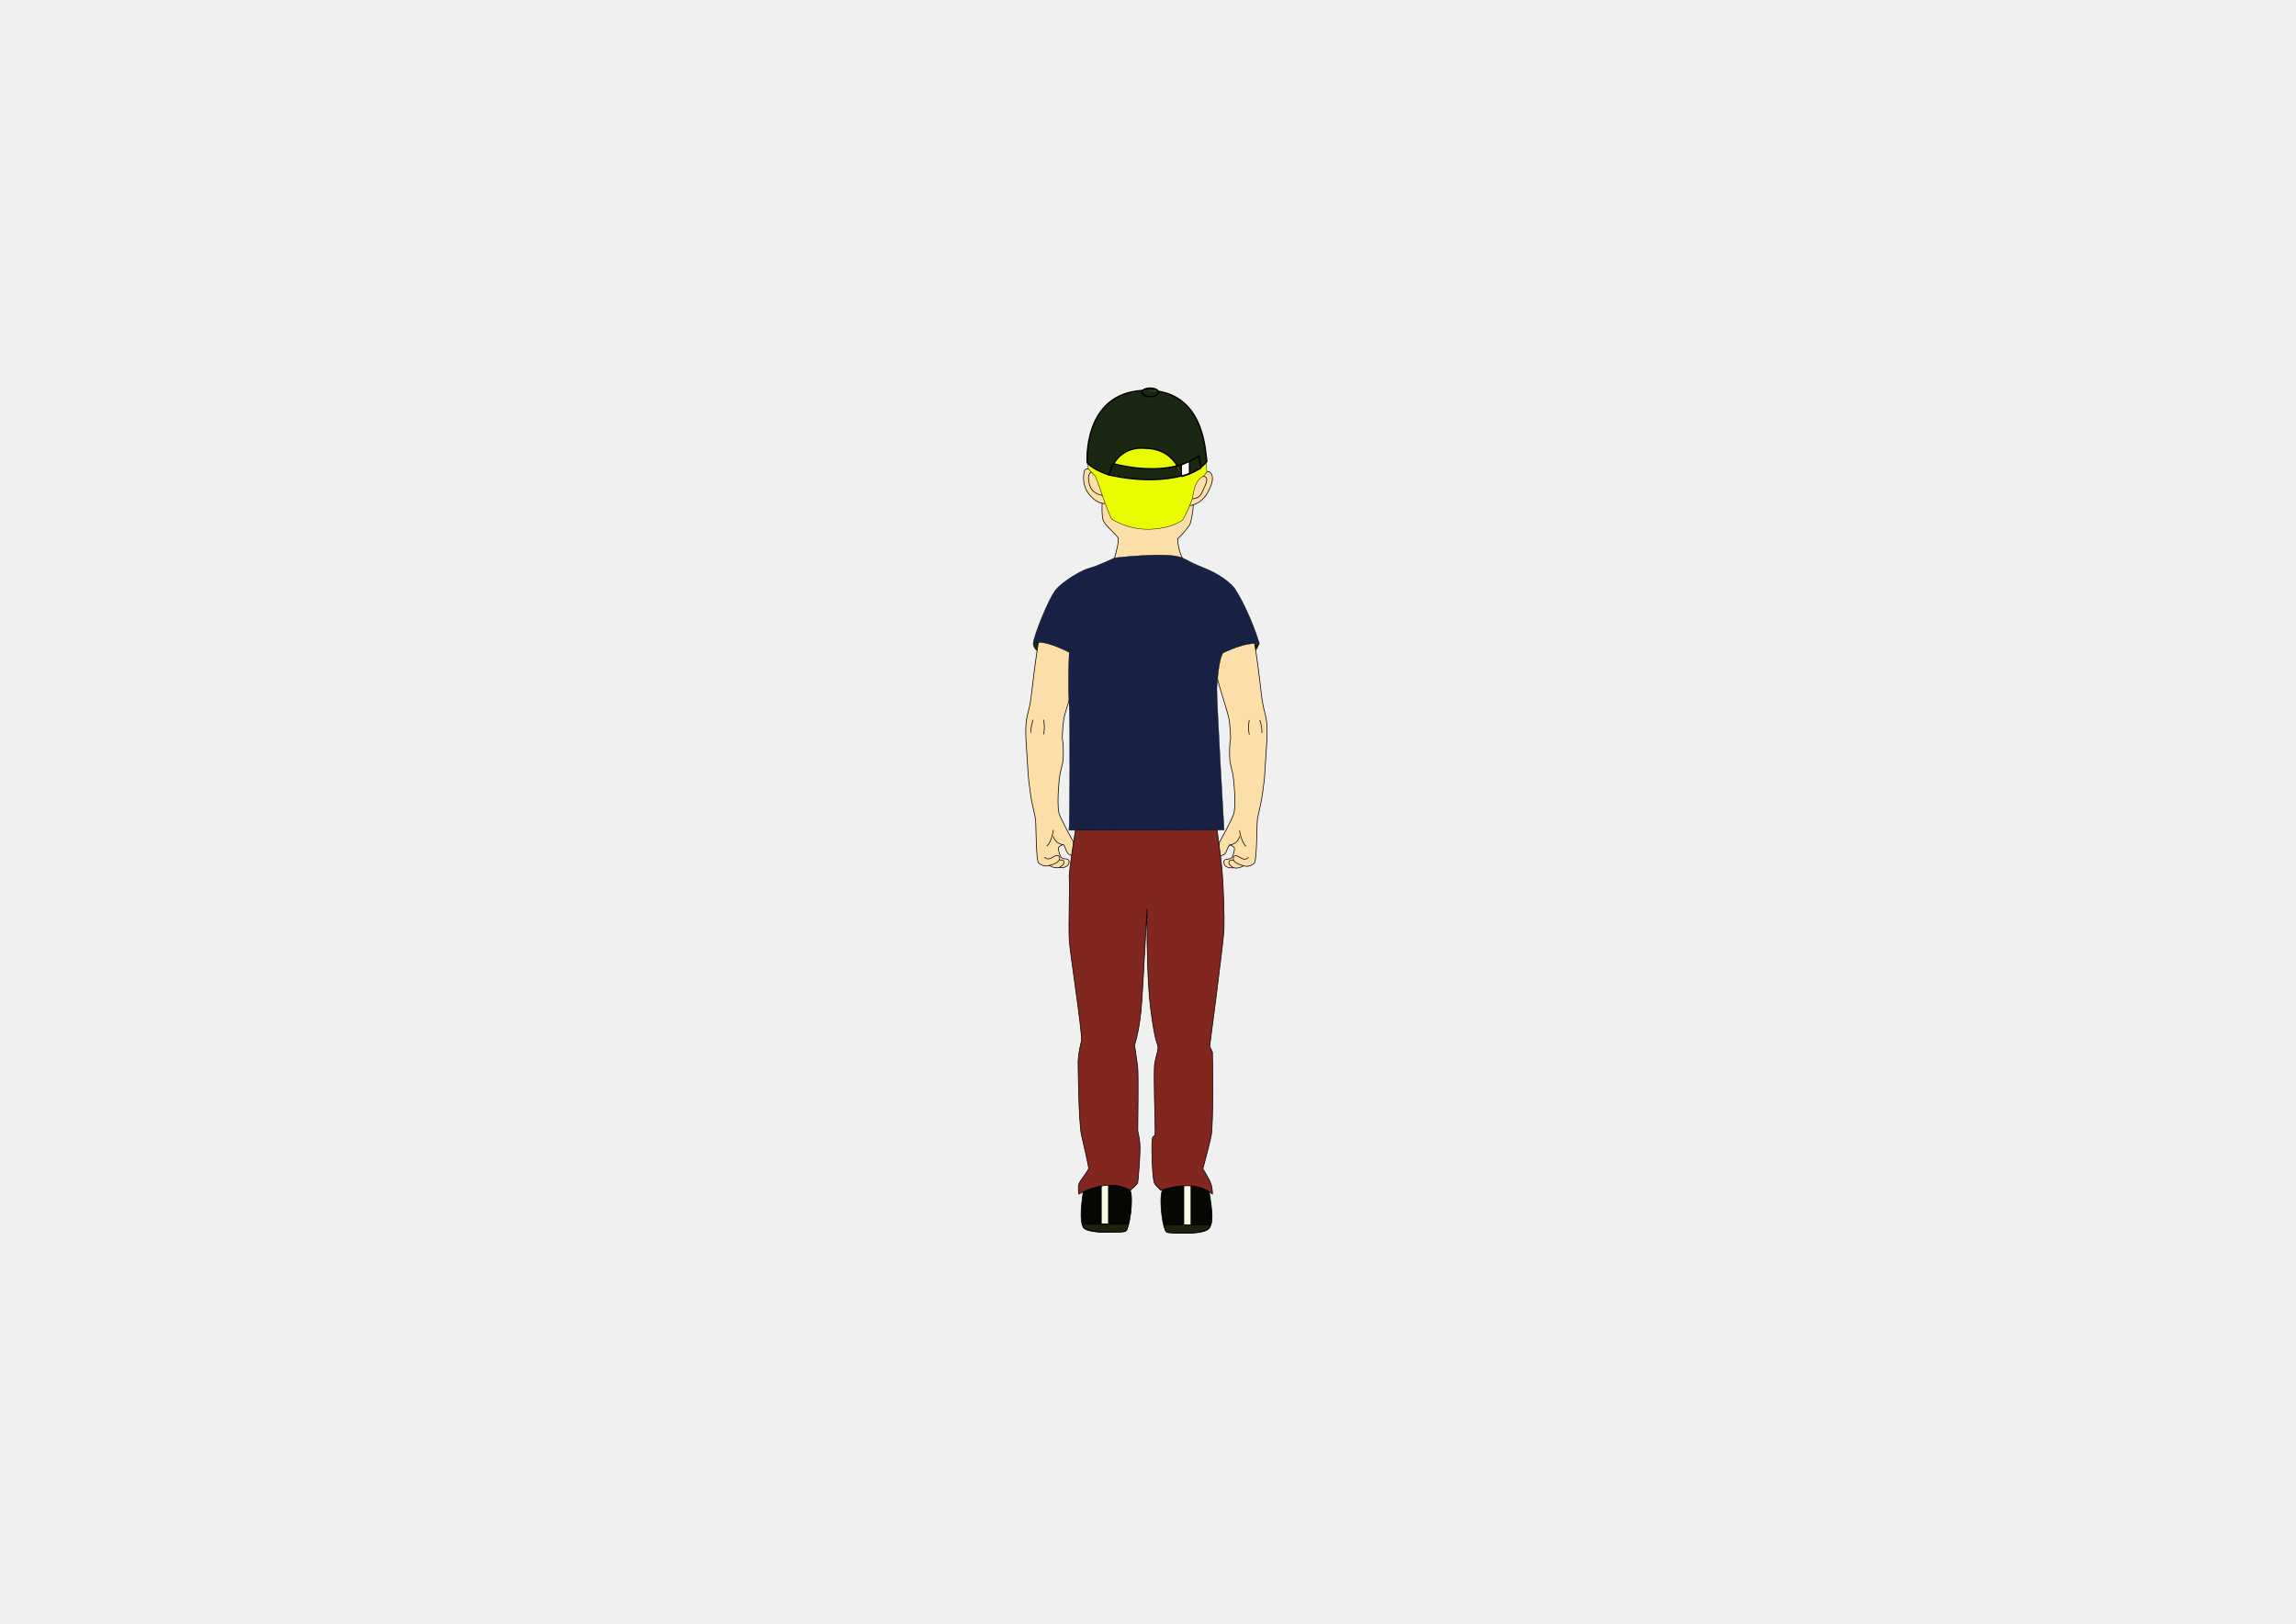
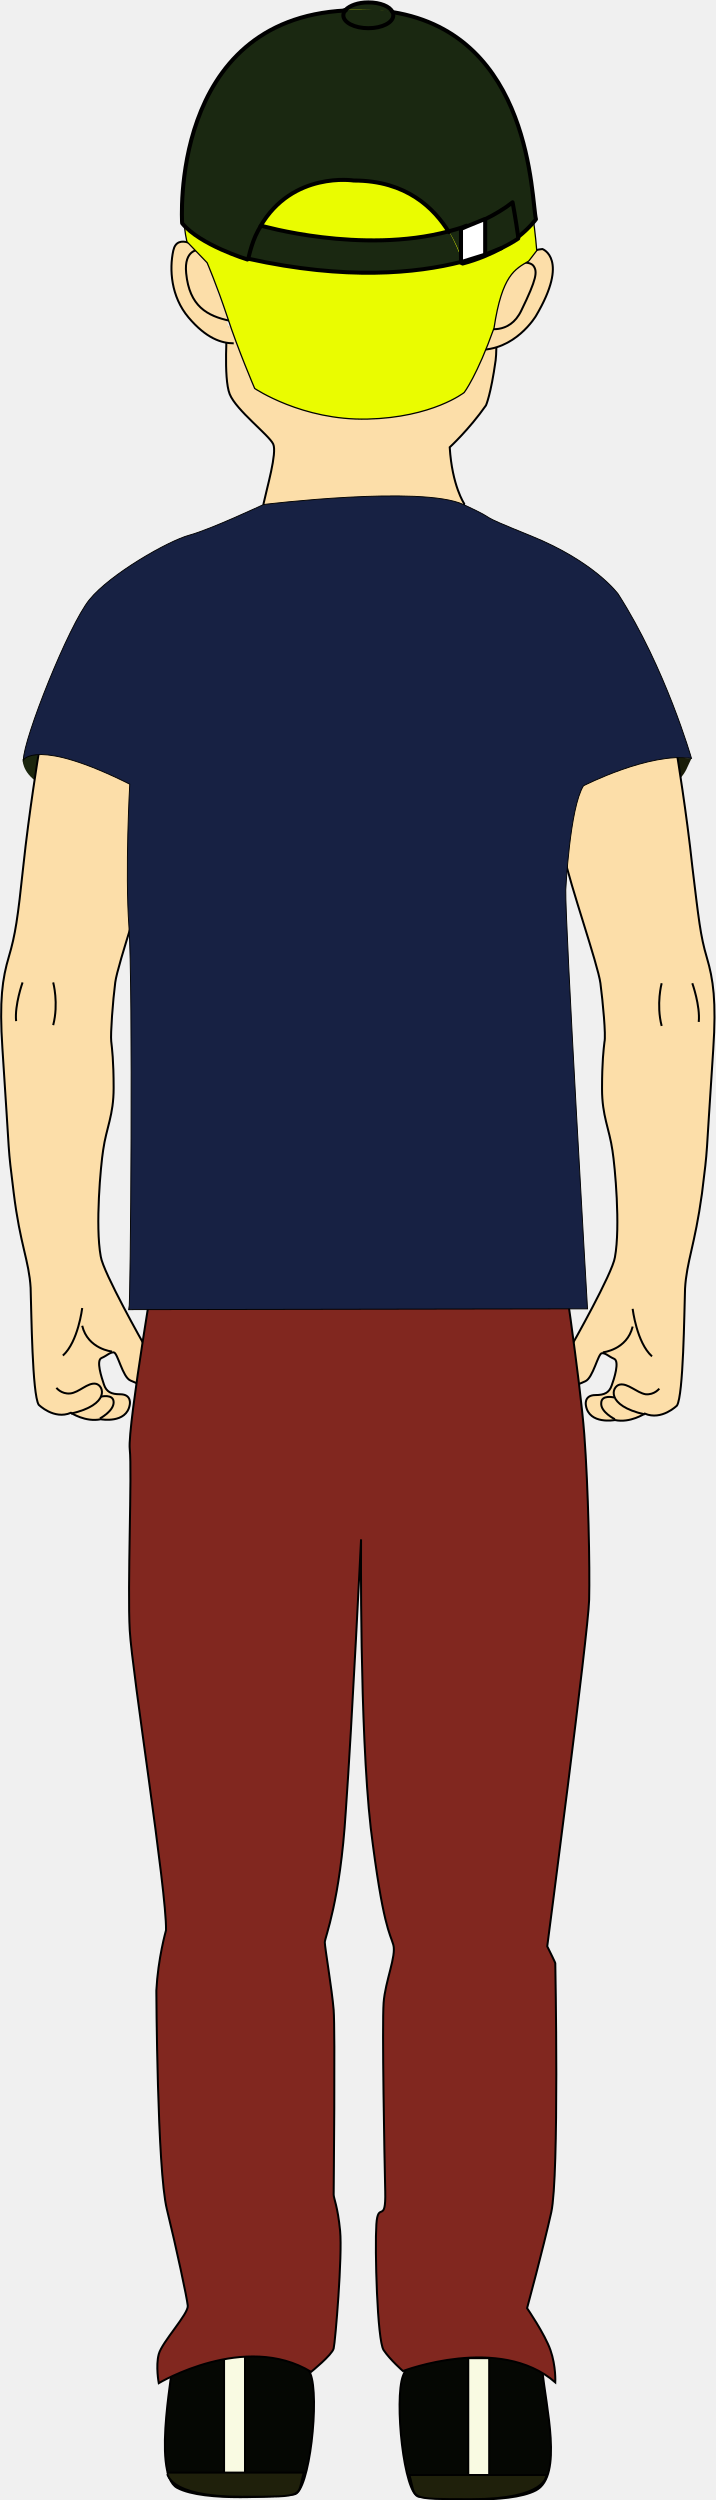
- <svg xmlns="http://www.w3.org/2000/svg" version="1.1" id="图层_1" x="0px" y="0px" width="841.89px" height="595.28px" viewBox="0 0 841.89 595.28" enable-background="new 0 0 841.89 595.28" xml:space="preserve">
-   <path fill="#FCDEA9" stroke="#000000" stroke-width="0.25" stroke-miterlimit="10" d="M404.235,182.506c0,0-0.521,6.403,0.343,8.403  s4.863,5.125,5.363,6.25s-0.75,5.5-1.25,7.375s24.875,2,24.875,0c0,0-1.5-2.25-1.75-7c0,0,2.395-2.184,4.465-5.184  c0,0,0.59-1.331,1.16-5.566c0.219-1.629,0-4.875,0-4.875" />
-   <path fill="#FCDEA9" stroke="#000000" stroke-width="0.25" stroke-miterlimit="10" d="M401.4,173.034  c-0.771-0.438-3.413-2.334-3.873,0s-0.334,5.667,1.937,8.334s4.127,3.19,5.615,3.241" />
-   <path fill="#FCDEA9" stroke="#000000" stroke-width="0.25" stroke-miterlimit="10" d="M440.756,173.649c0,0,1.275-0.717,2.504-0.756  c0,0,3.424,1.214-0.758,8.267c0,0-2.631,4.434-7.27,4.193" />
-   <path fill="#FCDEA9" stroke="#000000" stroke-width="0.25" stroke-miterlimit="10" d="M400.748,172.99c0,0-1.893-0.149-1.605,2.862  c0.396,4.148,2.553,5.262,5.392,5.867" />
-   <path fill="#FCDEA9" stroke="#000000" stroke-width="0.25" stroke-miterlimit="10" d="M436.232,182.701c0,0,2.982,0.997,4.523-2.166  c1.889-3.875,1.977-4.833,1.504-5.5c-0.498-0.701-2.432-0.5-4.693,0.333" />
-   <path fill="#EAFC00" stroke="#000000" stroke-width="0.159" stroke-miterlimit="10" d="M441.566,174.367  c-1.668,1-3.334,1.667-4.334,8.333c-2.092,5.927-3.666,8-3.666,8s-3.875,3.084-12,3.333c-8.125,0.25-14.043-3.804-14.043-3.804  s-2.112-4.868-3.444-8.95c-1.279-3.92-2.452-6.727-2.452-6.727l-2.515-2.614c0,0-5.435-20.475,20.727-29.317  c0,0,20.203-0.522,22.702,30.366L441.566,174.367" />
-   <path fill="#1B260E" d="M378.816,236.16c0,0-0.125,1.563,1.938,2.875c0,0,0.026-3.356,0-3.529  C380.566,234.285,378.816,236.16,378.816,236.16z" />
-   <path fill="#1A1D08" d="M461.816,236.035c-0.625,1.188-0.563,1.625-1.5,2.563c0,0-0.502-1.661-0.314-2.674L461.816,236.035z" />
-   <path fill="#FCDEA9" stroke="#000000" stroke-width="0.25" stroke-miterlimit="10" d="M380.753,235.505  c0,0-1.188,7.349-1.938,13.939s-1,8.59-1.75,11.34s-1.19,5.363-0.804,11.356c0.963,14.904,0.595,11.394,1.449,17.894  s1.944,8.351,2.078,11.75c0.121,3.083,0.175,13.25,0.976,14.5c0,0,1.884,1.867,3.968,1c0,0,1.834,1.25,3.667,0.75  c0,0,3.166,0.563,3.579-1.834c0,0,0.337-1.291-1.246-1.333c-1.054-0.028-1.667-0.334-2-1.167s-1-3-0.333-3.333s1-0.667,1.5-0.667  s1.126,3.115,2.079,3.5s2.003,1,2.462,0.667s-0.793-5.129-0.793-5.129s-5.063-8.97-5.415-10.955  c-0.667-3.753,0.04-11.264,0.334-13.249c0.415-2.806,1.289-4.31,1.333-7.729c0.044-3.444-0.166-4.937-0.333-5.771s0.167-5,0.5-7.333  s3.785-12.333,4.476-15.833S393.774,229.14,380.753,235.505z" />
-   <path fill="none" stroke="#000000" stroke-width="0.25" stroke-miterlimit="10" d="M378.816,263.87c0,0-1,2.833-0.75,4.75" />
-   <path fill="none" stroke="#000000" stroke-width="0.25" stroke-miterlimit="10" d="M382.649,263.87c0,0,0.666,2.583,0,5.333" />
-   <path fill="none" stroke="#000000" stroke-width="0.25" stroke-miterlimit="10" d="M382.983,314.201c0,0,0.582,0.832,1.666,0.666  s2.167-1.416,3.167-1.25s1.75,2.584-3.083,3.668" />
-   <path fill="none" stroke="#000000" stroke-width="0.25" stroke-miterlimit="10" d="M388.501,315.318c0,0,1.563-0.369,1.647,0.715  s-1.749,2.002-1.749,2.002" />
-   <path fill="none" stroke="#000000" stroke-width="0.25" stroke-miterlimit="10" d="M386.233,304.283c0,0-0.5,4.25-2.417,5.917" />
-   <path fill="none" stroke="#000000" stroke-width="0.25" stroke-miterlimit="10" d="M389.9,309.701c0,0-3-0.252-3.667-3.168" />
-   <path fill="#FCDEA9" stroke="#000000" stroke-width="0.25" stroke-miterlimit="10" d="M459.994,235.61c0,0,1.188,7.349,1.938,13.939  s1,8.59,1.75,11.34s1.191,5.363,0.805,11.356c-0.963,14.904-0.596,11.394-1.449,17.894c-0.855,6.5-1.945,8.351-2.078,11.75  c-0.121,3.083-0.176,13.25-0.977,14.5c0,0-1.883,1.868-3.967,1c0,0-1.834,1.25-3.668,0.75c0,0-3.166,0.563-3.578-1.833  c0,0-0.338-1.292,1.246-1.334c1.053-0.027,1.666-0.334,2-1.166c0.332-0.834,1-3,0.332-3.334c-0.666-0.333-1-0.666-1.5-0.666  s-1.125,3.114-2.078,3.5c-0.953,0.385-2.004,1-2.463,0.666c-0.459-0.333,0.793-5.129,0.793-5.129s5.063-8.97,5.416-10.954  c0.666-3.753-0.041-11.264-0.334-13.249c-0.416-2.806-1.289-4.31-1.334-7.729c-0.043-3.444,0.166-4.937,0.334-5.771  c0.166-0.833-0.168-5-0.5-7.333c-0.334-2.333-3.785-12.333-4.477-15.833C445.516,244.474,446.975,229.245,459.994,235.61z" />
-   <path fill="none" stroke="#000000" stroke-width="0.25" stroke-miterlimit="10" d="M461.932,263.975c0,0,1,2.833,0.75,4.75" />
-   <path fill="none" stroke="#000000" stroke-width="0.25" stroke-miterlimit="10" d="M458.1,263.975c0,0-0.666,2.583,0,5.333" />
-   <path fill="none" stroke="#000000" stroke-width="0.25" stroke-miterlimit="10" d="M457.766,314.306c0,0-0.582,0.833-1.666,0.667  c-1.084-0.167-2.168-1.417-3.168-1.25c-1,0.166-1.75,2.584,3.084,3.667" />
-   <path fill="none" stroke="#000000" stroke-width="0.25" stroke-miterlimit="10" d="M452.246,315.423c0,0-1.563-0.368-1.646,0.716  c-0.084,1.083,1.748,2.001,1.748,2.001" />
-   <path fill="none" stroke="#000000" stroke-width="0.25" stroke-miterlimit="10" d="M454.516,304.389c0,0,0.5,4.25,2.416,5.916" />
-   <path fill="none" stroke="#000000" stroke-width="0.25" stroke-miterlimit="10" d="M450.848,309.807c0,0,3-0.252,3.668-3.168" />
-   <path fill="#050703" stroke="#000000" stroke-width="0.25" stroke-miterlimit="10" d="M397.191,435.784  c0.75-1.75-2.625,13.125,0.75,14.875s12.625,1,14.5,0.75s3.236-12.221,2-15C411.233,429.202,397.191,435.784,397.191,435.784z" />
-   <rect x="403.816" y="434.233" fill="#F9FAE2" stroke="#000000" stroke-width="0.25" stroke-miterlimit="10" width="2.625" height="14.551" />
-   <path fill="#1F200B" stroke="#000000" stroke-width="0.25" stroke-miterlimit="10" d="M406.049,451.784c8.221,0,6.803,0,7.71-3  H396.76C396.76,448.784,396.628,451.784,406.049,451.784z" />
-   <path fill="#050703" stroke="#000000" stroke-width="0.25" stroke-miterlimit="10" d="M443.328,436.114  c0.43,4.379,2.625,13.125-0.75,14.875s-12.625,1-14.5,0.75s-3.053-12.146-2-15C428.732,429.536,443.328,436.114,443.328,436.114z" />
-   <rect x="434.078" y="434.563" fill="#F9FAE2" stroke="#000000" stroke-width="0.25" stroke-miterlimit="10" width="2.625" height="14.551" />
-   <path fill="#1F200B" stroke="#000000" stroke-width="0.25" stroke-miterlimit="10" d="M434.469,452.114c-8.221,0-6.803,0-7.709-3  h16.998C443.758,449.114,443.891,452.114,434.469,452.114z" />
-   <path fill="#81271F" stroke="#000000" stroke-width="0.25" stroke-miterlimit="10" d="M395.566,296.785c0,0-3.75,22.25-3.5,25  s-0.273,17.25-0.012,22.5s4.639,32.374,4.512,37.249c0,0-1,3.5-1.25,7.5c0,0,0.131,22.25,1.253,27.125s2.497,11,2.622,12  s-3.213,4.5-3.606,6s0.002,3.625,0.002,3.625s10.729-6.375,18.854-1.375c0,0,2.625-2.125,2.75-2.875s1.125-11.5,0.75-14.625  s-0.75-4-0.75-4.5s0.25-20.375,0-22.875s-1.125-7.75-1.125-8.375s1.875-5,2.625-16.249c0.75-11.25,1.875-33.75,1.875-33.75  s-0.25,23.5,1.25,35.75c1.5,12.249,2.375,13.124,2.75,14.499s-1,4.5-1.25,7.25s0.125,19.25,0.25,23.375s-0.875,1.125-1.125,4.125  s0.125,14.375,0.875,15.625s2.375,2.625,2.375,2.625s12-4.625,18.875,1.375c0,0,0.125-2-0.625-4s-2.875-5.25-2.875-5.25  s2-7.375,3-11.875s0.508-30.875,0.508-30.875s0.117,0.125-1.008-2.125c0,0,5.125-38.874,5.25-42.999s-0.125-13.75-0.625-20.5  s-3-23.375-3-23.375H395.566z" />
-   <path fill="#172143" stroke="#000000" stroke-width="0.116" stroke-miterlimit="10" d="M408.691,204.535c0,0-6.625,3.125-9.25,3.75  s-9.75,4.75-12.375,8s-8.25,17.313-8.25,19.875c0,0,1.625-2.75,13.25,3c0,0-0.587,10.689-0.087,17.689s0.25,47.165,0,47.54  l56.869-0.105c0,0-2.781-48.085-2.656-51.999c0,0,0.5-10.25,2.25-12.875c0,0,8.25-4.25,13.375-3.375c0,0-3.25-11.25-9.125-20.375  c0,0-2.875-4-10.75-7.25s-3.25-1.5-8.375-3.875S408.691,204.535,408.691,204.535z" />
+ <svg xmlns="http://www.w3.org/2000/svg" version="1.1" id="图层_1" x="0px" y="0px" viewBox="477 165.7 88.8 310.2" enable-background="new 477 165.7 88.8 310.2" xml:space="preserve">
+   <path fill="#FCDEA9" stroke="#000000" stroke-width="0.25" stroke-miterlimit="10" d="M505.2,206.2c0,0-0.5,6.4,0.3,8.4  s4.9,5.1,5.4,6.2s-0.8,5.5-1.2,7.4s24.9,2,24.9,0c0,0-1.5-2.2-1.8-7c0,0,2.4-2.2,4.5-5.2c0,0,0.6-1.3,1.2-5.6c0.2-1.6,0-4.9,0-4.9" />
+   <path fill="#FCDEA9" stroke="#000000" stroke-width="0.25" stroke-miterlimit="10" d="M502.4,196.8c-0.8-0.4-3.4-2.3-3.9,0  s-0.3,5.7,1.9,8.3s4.1,3.2,5.6,3.2" />
+   <path fill="#FCDEA9" stroke="#000000" stroke-width="0.25" stroke-miterlimit="10" d="M541.8,197.4c0,0,1.3-0.7,2.5-0.8  c0,0,3.4,1.2-0.8,8.3c0,0-2.6,4.4-7.3,4.2" />
+   <path fill="#FCDEA9" stroke="#000000" stroke-width="0.25" stroke-miterlimit="10" d="M501.7,196.7c0,0-1.9-0.1-1.6,2.9  c0.4,4.1,2.6,5.3,5.4,5.9" />
+   <path fill="#FCDEA9" stroke="#000000" stroke-width="0.25" stroke-miterlimit="10" d="M537.2,206.4c0,0,3,1,4.5-2.2  c1.9-3.9,2-4.8,1.5-5.5c-0.5-0.7-2.4-0.5-4.7,0.3" />
+   <path fill="#EAFC00" stroke="#000000" stroke-width="0.159" stroke-miterlimit="10" d="M542.6,198.1c-1.7,1-3.3,1.7-4.3,8.3  c-2.1,5.9-3.7,8-3.7,8s-3.9,3.1-12,3.3c-8.1,0.2-14-3.8-14-3.8s-2.1-4.9-3.4-8.9c-1.3-3.9-2.5-6.7-2.5-6.7l-2.5-2.6  c0,0-5.4-20.5,20.7-29.3c0,0,20.2-0.5,22.7,30.4L542.6,198.1" />
+   <path fill="#1B260E" d="M479.8,259.9c0,0-0.1,1.6,1.9,2.9c0,0,0-3.4,0-3.5C481.6,258,479.8,259.9,479.8,259.9z" />
+   <path fill="#1A1D08" d="M562.8,259.8c-0.6,1.2-0.6,1.6-1.5,2.6c0,0-0.5-1.7-0.3-2.7L562.8,259.8z" />
+   <path fill="#FCDEA9" stroke="#000000" stroke-width="0.25" stroke-miterlimit="10" d="M481.8,259.2c0,0-1.2,7.3-1.9,13.9  s-1,8.6-1.8,11.3s-1.2,5.4-0.8,11.4c1,14.9,0.6,11.4,1.4,17.9s1.9,8.4,2.1,11.8c0.1,3.1,0.2,13.2,1,14.5c0,0,1.9,1.9,4,1  c0,0,1.8,1.2,3.7,0.8c0,0,3.2,0.6,3.6-1.8c0,0,0.3-1.3-1.2-1.3c-1.1,0-1.7-0.3-2-1.2s-1-3-0.3-3.3s1-0.7,1.5-0.7s1.1,3.1,2.1,3.5  s2,1,2.5,0.7s-0.8-5.1-0.8-5.1s-5.1-9-5.4-11c-0.7-3.8,0-11.3,0.3-13.2c0.4-2.8,1.3-4.3,1.3-7.7c0-3.4-0.2-4.9-0.3-5.8  s0.2-5,0.5-7.3s3.8-12.3,4.5-15.8S494.8,252.9,481.8,259.2z" />
+   <path fill="none" stroke="#000000" stroke-width="0.25" stroke-miterlimit="10" d="M479.8,287.6c0,0-1,2.8-0.8,4.8" />
+   <path fill="none" stroke="#000000" stroke-width="0.25" stroke-miterlimit="10" d="M483.6,287.6c0,0,0.7,2.6,0,5.3" />
+   <path fill="none" stroke="#000000" stroke-width="0.25" stroke-miterlimit="10" d="M484,337.9c0,0,0.6,0.8,1.7,0.7s2.2-1.4,3.2-1.2  s1.8,2.6-3.1,3.7" />
+   <path fill="none" stroke="#000000" stroke-width="0.25" stroke-miterlimit="10" d="M489.5,339c0,0,1.6-0.4,1.6,0.7s-1.7,2-1.7,2" />
+   <path fill="none" stroke="#000000" stroke-width="0.25" stroke-miterlimit="10" d="M487.2,328c0,0-0.5,4.2-2.4,5.9" />
+   <path fill="none" stroke="#000000" stroke-width="0.25" stroke-miterlimit="10" d="M490.9,333.4c0,0-3-0.3-3.7-3.2" />
+   <path fill="#FCDEA9" stroke="#000000" stroke-width="0.25" stroke-miterlimit="10" d="M561,259.3c0,0,1.2,7.3,1.9,13.9  c0.8,6.6,1,8.6,1.8,11.3s1.2,5.4,0.8,11.4c-1,14.9-0.6,11.4-1.4,17.9c-0.9,6.5-1.9,8.4-2.1,11.8c-0.1,3.1-0.2,13.2-1,14.5  c0,0-1.9,1.9-4,1c0,0-1.8,1.2-3.7,0.8c0,0-3.2,0.6-3.6-1.8c0,0-0.3-1.3,1.2-1.3c1.1,0,1.7-0.3,2-1.2c0.3-0.8,1-3,0.3-3.3  c-0.7-0.3-1-0.7-1.5-0.7s-1.1,3.1-2.1,3.5c-1,0.4-2,1-2.5,0.7c-0.5-0.3,0.8-5.1,0.8-5.1s5.1-9,5.4-11c0.7-3.8,0-11.3-0.3-13.2  c-0.4-2.8-1.3-4.3-1.3-7.7c0-3.4,0.2-4.9,0.3-5.8c0.2-0.8-0.2-5-0.5-7.3c-0.3-2.3-3.8-12.3-4.5-15.8C546.5,268.2,548,253,561,259.3z  " />
+   <path fill="none" stroke="#000000" stroke-width="0.25" stroke-miterlimit="10" d="M562.9,287.7c0,0,1,2.8,0.8,4.8" />
+   <path fill="none" stroke="#000000" stroke-width="0.25" stroke-miterlimit="10" d="M559.1,287.7c0,0-0.7,2.6,0,5.3" />
+   <path fill="none" stroke="#000000" stroke-width="0.25" stroke-miterlimit="10" d="M558.8,338c0,0-0.6,0.8-1.7,0.7  c-1.1-0.2-2.2-1.4-3.2-1.2c-1,0.2-1.8,2.6,3.1,3.7" />
+   <path fill="none" stroke="#000000" stroke-width="0.25" stroke-miterlimit="10" d="M553.2,339.1c0,0-1.6-0.4-1.6,0.7  c-0.1,1.1,1.7,2,1.7,2" />
+   <path fill="none" stroke="#000000" stroke-width="0.25" stroke-miterlimit="10" d="M555.5,328.1c0,0,0.5,4.2,2.4,5.9" />
+   <path fill="none" stroke="#000000" stroke-width="0.25" stroke-miterlimit="10" d="M551.8,333.5c0,0,3-0.3,3.7-3.2" />
+   <path fill="#050703" stroke="#000000" stroke-width="0.25" stroke-miterlimit="10" d="M498.2,459.5c0.8-1.8-2.6,13.1,0.8,14.9  s12.6,1,14.5,0.8c1.9-0.2,3.2-12.2,2-15C512.2,452.9,498.2,459.5,498.2,459.5z" />
+   <rect x="504.8" y="458" fill="#F9FAE2" stroke="#000000" stroke-width="0.25" stroke-miterlimit="10" width="2.6" height="14.6" />
+   <path fill="#1F200B" stroke="#000000" stroke-width="0.25" stroke-miterlimit="10" d="M507,475.5c8.2,0,6.8,0,7.7-3h-17  C497.8,472.5,497.6,475.5,507,475.5z" />
+   <path fill="#050703" stroke="#000000" stroke-width="0.25" stroke-miterlimit="10" d="M544.3,459.8c0.4,4.4,2.6,13.1-0.8,14.9  s-12.6,1-14.5,0.8s-3.1-12.1-2-15C529.7,453.3,544.3,459.8,544.3,459.8z" />
+   <rect x="535.1" y="458.3" fill="#F9FAE2" stroke="#000000" stroke-width="0.25" stroke-miterlimit="10" width="2.6" height="14.6" />
+   <path fill="#1F200B" stroke="#000000" stroke-width="0.25" stroke-miterlimit="10" d="M535.5,475.8c-8.2,0-6.8,0-7.7-3h17  C544.8,472.8,544.9,475.8,535.5,475.8z" />
+   <path fill="#81271F" stroke="#000000" stroke-width="0.25" stroke-miterlimit="10" d="M496.6,320.5c0,0-3.8,22.2-3.5,25  s-0.3,17.2,0,22.5s4.6,32.4,4.5,37.2c0,0-1,3.5-1.2,7.5c0,0,0.1,22.2,1.3,27.1s2.5,11,2.6,12s-3.2,4.5-3.6,6s0,3.6,0,3.6  s10.7-6.4,18.9-1.4c0,0,2.6-2.1,2.8-2.9s1.1-11.5,0.8-14.6s-0.8-4-0.8-4.5s0.2-20.4,0-22.9s-1.1-7.8-1.1-8.4s1.9-5,2.6-16.2  c0.8-11.2,1.9-33.8,1.9-33.8s-0.2,23.5,1.2,35.8c1.5,12.2,2.4,13.1,2.8,14.5s-1,4.5-1.2,7.2s0.1,19.2,0.2,23.4s-0.9,1.1-1.1,4.1  s0.1,14.4,0.9,15.6s2.4,2.6,2.4,2.6s12-4.6,18.9,1.4c0,0,0.1-2-0.6-4s-2.9-5.2-2.9-5.2s2-7.4,3-11.9s0.5-30.9,0.5-30.9  s0.1,0.1-1-2.1c0,0,5.1-38.9,5.2-43s-0.1-13.8-0.6-20.5s-3-23.4-3-23.4H496.6z" />
+   <path fill="#172143" stroke="#000000" stroke-width="0.116" stroke-miterlimit="10" d="M509.7,228.3c0,0-6.6,3.1-9.2,3.8  s-9.8,4.8-12.4,8s-8.2,17.3-8.2,19.9c0,0,1.6-2.8,13.2,3c0,0-0.6,10.7-0.1,17.7s0.2,47.2,0,47.5l56.9-0.1c0,0-2.8-48.1-2.7-52  c0,0,0.5-10.2,2.2-12.9c0,0,8.2-4.2,13.4-3.4c0,0-3.2-11.2-9.1-20.4c0,0-2.9-4-10.8-7.2s-3.2-1.5-8.4-3.9S509.7,228.3,509.7,228.3z" />
  <g>
    <g id="XMLID_1_">
      <g>
-         <path fill="#1A2811" d="M442.54,169.14c0,0-0.66,0.99-2.22,2.2c-0.32-2.21-0.7-4.28-0.7-4.28c-1.08,0.82-2.23,1.5-3.44,2.08     l-0.08,0.03l-2.229,0.93c-0.71,0.26-1.44,0.48-2.17,0.66c-1.771-2.9-5.24-6.37-11.76-6.41c0,0-7.59-1.22-11.58,5.67     c0,0,0,0.01-0.01,0.01c-1.09,1.57-1.56,3.77-1.62,4.07c-0.01,0.03-0.01,0.04-0.01,0.04s-5.91-1.82-8.08-4.53     c0,0-1.73-25.31,20.35-26.45c-0.2,0.2-0.31,0.44-0.31,0.68c0,0.87,1.38,1.57,3.07,1.57c1.69,0,3.07-0.7,3.07-1.57     c0-0.14-0.04-0.28-0.11-0.4C442.1,146.24,441.96,166.72,442.54,169.14z" />
-         <path fill="#1A2811" d="M440.32,171.34c0.01,0.08,0.02,0.15,0.029,0.23c0,0-0.699,0.5-2.14,1.17     C439.04,172.27,439.74,171.79,440.32,171.34z" />
-         <path fill="#1A2811" d="M439.62,167.06c0,0,0.38,2.07,0.7,4.28c-0.58,0.45-1.28,0.93-2.11,1.4c-0.02,0-0.03,0.01-0.04,0.02     c-0.56,0.25-1.22,0.52-1.99,0.8v-4.42C437.39,168.56,438.54,167.88,439.62,167.06z" />
-         <path fill="#1A2811" d="M436.18,173.56c0.771-0.28,1.431-0.55,1.99-0.8c-1.27,0.71-2.86,1.39-4.8,1.9c0,0-0.01-0.06-0.04-0.16     l2.85-0.88V173.56z" />
-         <path fill="#1A2811" d="M436.18,173.56v0.06l-2.85,0.88c0-0.01-0.01-0.03-0.01-0.05C434.4,174.17,435.35,173.86,436.18,173.56z" />
-         <path fill="#FFFFFF" d="M436.18,169.14v4.42c-0.83,0.3-1.779,0.61-2.859,0.89c-0.03-0.12-0.08-0.3-0.16-0.52v-3.54l0.71-0.29     c0.76-0.27,1.51-0.57,2.229-0.93L436.18,169.14z" />
-         <path fill="#1A2811" d="M433.87,170.1l2.229-0.93C435.38,169.53,434.63,169.83,433.87,170.1z" />
-         <path fill="#1A2811" d="M433.87,170.1l-0.71,0.29v3.54c-0.22-0.71-0.67-1.89-1.46-3.17C432.43,170.58,433.16,170.36,433.87,170.1     z" />
-         <path fill="#1A2811" d="M433.32,174.45c0,0.02,0.01,0.04,0.01,0.05l-0.17,0.05v-0.06C433.22,174.48,433.27,174.46,433.32,174.45z     " />
-         <path fill="#1A2811" d="M433.32,174.45c-0.051,0.01-0.101,0.03-0.16,0.04v-0.56C433.24,174.15,433.29,174.33,433.32,174.45z" />
-         <path fill="#1A2811" d="M433.16,173.93v0.56c-5.48,1.41-14.19,2.3-26.44-0.35c0,0,0-0.01,0.01-0.04c0.41-1.6,0.97-2.94,1.62-4.07     c0.01,0,0.01-0.01,0.01-0.01s12.45,3.61,23.34,0.74C432.49,172.04,432.94,173.22,433.16,173.93z" />
-         <path fill="#1A2811" d="M424.71,143.44c0.07,0.12,0.11,0.26,0.11,0.4c0,0.87-1.38,1.57-3.07,1.57c-1.69,0-3.07-0.7-3.07-1.57     c0-0.24,0.11-0.48,0.31-0.68c0.51-0.03,1.04-0.04,1.58-0.04C422.05,143.12,423.43,143.23,424.71,143.44z" />
-         <path fill="#1A2811" d="M421.75,142.28c1.42,0,2.61,0.49,2.96,1.16c-1.28-0.21-2.66-0.32-4.14-0.32c-0.54,0-1.07,0.01-1.58,0.04     C419.49,142.64,420.54,142.28,421.75,142.28z" />
-         <path fill="#1A2811" d="M406.73,174.1c0.06-0.3,0.53-2.5,1.62-4.07C407.7,171.16,407.14,172.5,406.73,174.1z" />
+         <path fill="#1A2811" d="M543.5,192.9c0,0-0.7,1-2.2,2.2c-0.3-2.2-0.7-4.3-0.7-4.3c-1.1,0.8-2.2,1.5-3.4,2.1l-0.1,0l-2.2,0.9     c-0.7,0.3-1.4,0.5-2.2,0.7c-1.8-2.9-5.2-6.4-11.8-6.4c0,0-7.6-1.2-11.6,5.7c0,0,0,0,0,0c-1.1,1.6-1.6,3.8-1.6,4.1c0,0,0,0,0,0     s-5.9-1.8-8.1-4.5c0,0-1.7-25.3,20.3-26.4c-0.2,0.2-0.3,0.4-0.3,0.7c0,0.9,1.4,1.6,3.1,1.6s3.1-0.7,3.1-1.6c0-0.1,0-0.3-0.1-0.4     C543.1,170,543,190.4,543.5,192.9z" />
+         <path fill="#1A2811" d="M541.3,195.1c0,0.1,0,0.1,0,0.2c0,0-0.7,0.5-2.1,1.2C540,196,540.7,195.5,541.3,195.1z" />
+         <path fill="#1A2811" d="M540.6,190.8c0,0,0.4,2.1,0.7,4.3c-0.6,0.4-1.3,0.9-2.1,1.4c0,0,0,0,0,0c-0.6,0.2-1.2,0.5-2,0.8v-4.4     C538.4,192.3,539.5,191.6,540.6,190.8z" />
+         <path fill="#1A2811" d="M537.2,197.3c0.8-0.3,1.4-0.6,2-0.8c-1.3,0.7-2.9,1.4-4.8,1.9c0,0,0-0.1,0-0.2L537.2,197.3L537.2,197.3z" />
+         <path fill="#1A2811" d="M537.2,197.3L537.2,197.3l-2.9,0.9c0,0,0,0,0-0.1C535.4,197.9,536.3,197.6,537.2,197.3z" />
+         <path fill="#FFFFFF" d="M537.2,192.9v4.4c-0.8,0.3-1.8,0.6-2.9,0.9c0-0.1-0.1-0.3-0.2-0.5v-3.5l0.7-0.3     C535.6,193.5,536.4,193.2,537.2,192.9L537.2,192.9z" />
+         <path fill="#1A2811" d="M534.9,193.8l2.2-0.9C536.4,193.2,535.6,193.5,534.9,193.8z" />
+         <path fill="#1A2811" d="M534.9,193.8l-0.7,0.3v3.5c-0.2-0.7-0.7-1.9-1.5-3.2C533.4,194.3,534.2,194.1,534.9,193.8z" />
+         <path fill="#1A2811" d="M534.3,198.2C534.3,198.2,534.3,198.2,534.3,198.2l-0.2,0.1v-0.1C534.2,198.2,534.3,198.2,534.3,198.2z" />
+         <path fill="#1A2811" d="M534.3,198.2c-0.1,0-0.1,0-0.2,0v-0.6C534.2,197.9,534.3,198,534.3,198.2z" />
+         <path fill="#1A2811" d="M534.2,197.6v0.6c-5.5,1.4-14.2,2.3-26.4-0.4c0,0,0,0,0,0c0.4-1.6,1-2.9,1.6-4.1c0,0,0,0,0,0     s12.4,3.6,23.3,0.7C533.5,195.8,533.9,196.9,534.2,197.6z" />
+         <path fill="#1A2811" d="M525.7,167.2c0.1,0.1,0.1,0.3,0.1,0.4c0,0.9-1.4,1.6-3.1,1.6s-3.1-0.7-3.1-1.6c0-0.2,0.1-0.5,0.3-0.7     c0.5,0,1,0,1.6,0C523,166.8,524.4,166.9,525.7,167.2z" />
+         <path fill="#1A2811" d="M522.8,166c1.4,0,2.6,0.5,3,1.2c-1.3-0.2-2.7-0.3-4.1-0.3c-0.5,0-1.1,0-1.6,0     C520.5,166.4,521.5,166,522.8,166z" />
+         <path fill="#1A2811" d="M507.7,197.8c0.1-0.3,0.5-2.5,1.6-4.1C508.7,194.9,508.1,196.2,507.7,197.8z" />
      </g>
      <g>
-         <path fill="none" stroke="#000000" stroke-width="0.5" stroke-linecap="round" stroke-linejoin="round" d="M438.17,172.76     c-1.27,0.71-2.86,1.39-4.8,1.9c0,0-0.01-0.06-0.04-0.16" />
-         <path fill="none" stroke="#000000" stroke-width="0.5" stroke-linecap="round" stroke-linejoin="round" d="M424.71,143.44     c17.39,2.8,17.25,23.28,17.83,25.7c0,0-0.66,0.99-2.22,2.2" />
-         <path fill="none" stroke="#000000" stroke-width="0.5" stroke-linecap="round" stroke-linejoin="round" d="M406.72,174.14     c0,0-5.91-1.82-8.08-4.53c0,0-1.73-25.31,20.35-26.45" />
-         <path fill="none" stroke="#000000" stroke-width="0.5" stroke-linecap="round" stroke-linejoin="round" d="M431.7,170.76     c-1.771-2.9-5.24-6.37-11.76-6.41c0,0-7.59-1.22-11.58,5.67" />
-         <path fill="none" stroke="#000000" stroke-width="0.5" stroke-linecap="round" stroke-linejoin="round" d="M433.16,174.49     c-5.48,1.41-14.19,2.3-26.44-0.35c0,0,0-0.01,0.01-0.04c0.06-0.3,0.53-2.5,1.62-4.07c0.01,0,0.01-0.01,0.01-0.01     s12.45,3.61,23.34,0.74c0.729-0.18,1.46-0.4,2.17-0.66" />
-         <path fill="none" stroke="#000000" stroke-width="0.5" stroke-linecap="round" stroke-linejoin="round" d="M436.18,169.14     c1.21-0.58,2.36-1.26,3.44-2.08c0,0,0.38,2.07,0.7,4.28c0.01,0.08,0.02,0.15,0.029,0.23c0,0-0.699,0.5-2.14,1.17     c-0.02,0-0.03,0.01-0.04,0.02c-0.56,0.25-1.22,0.52-1.99,0.8" />
-         <polygon fill="none" stroke="#000000" stroke-width="0.5" stroke-linecap="round" stroke-linejoin="round" points="     433.16,173.93 433.16,170.39 433.87,170.1 436.1,169.17 436.18,169.14 436.18,173.56 436.18,173.62 433.33,174.5 433.16,174.55      433.16,174.49    " />
-         <path fill="none" stroke="#000000" stroke-width="0.5" stroke-linecap="round" stroke-linejoin="round" d="M424.71,143.44     c0.07,0.12,0.11,0.26,0.11,0.4c0,0.87-1.38,1.57-3.07,1.57c-1.69,0-3.07-0.7-3.07-1.57c0-0.24,0.11-0.48,0.31-0.68     c0.5-0.52,1.55-0.88,2.76-0.88C423.17,142.28,424.36,142.77,424.71,143.44z" />
+         <path fill="none" stroke="#000000" stroke-width="0.5" stroke-linecap="round" stroke-linejoin="round" d="M539.2,196.5     c-1.3,0.7-2.9,1.4-4.8,1.9c0,0,0-0.1,0-0.2" />
+         <path fill="none" stroke="#000000" stroke-width="0.5" stroke-linecap="round" stroke-linejoin="round" d="M525.7,167.2     c17.4,2.8,17.2,23.3,17.8,25.7c0,0-0.7,1-2.2,2.2" />
+         <path fill="none" stroke="#000000" stroke-width="0.5" stroke-linecap="round" stroke-linejoin="round" d="M507.7,197.9     c0,0-5.9-1.8-8.1-4.5c0,0-1.7-25.3,20.3-26.4" />
+         <path fill="none" stroke="#000000" stroke-width="0.5" stroke-linecap="round" stroke-linejoin="round" d="M532.7,194.5     c-1.8-2.9-5.2-6.4-11.8-6.4c0,0-7.6-1.2-11.6,5.7" />
+         <path fill="none" stroke="#000000" stroke-width="0.5" stroke-linecap="round" stroke-linejoin="round" d="M534.2,198.2     c-5.5,1.4-14.2,2.3-26.4-0.4c0,0,0,0,0,0c0.1-0.3,0.5-2.5,1.6-4.1c0,0,0,0,0,0s12.4,3.6,23.3,0.7c0.7-0.2,1.5-0.4,2.2-0.7" />
+         <path fill="none" stroke="#000000" stroke-width="0.5" stroke-linecap="round" stroke-linejoin="round" d="M537.2,192.9     c1.2-0.6,2.4-1.3,3.4-2.1c0,0,0.4,2.1,0.7,4.3c0,0.1,0,0.1,0,0.2c0,0-0.7,0.5-2.1,1.2c0,0,0,0,0,0c-0.6,0.2-1.2,0.5-2,0.8" />
+         <polygon fill="none" stroke="#000000" stroke-width="0.5" stroke-linecap="round" stroke-linejoin="round" points="534.2,197.6      534.2,194.1 534.9,193.8 537.1,192.9 537.2,192.9 537.2,197.3 537.2,197.3 534.3,198.2 534.2,198.3 534.2,198.2    " />
+         <path fill="none" stroke="#000000" stroke-width="0.5" stroke-linecap="round" stroke-linejoin="round" d="M525.7,167.2     c0.1,0.1,0.1,0.3,0.1,0.4c0,0.9-1.4,1.6-3.1,1.6s-3.1-0.7-3.1-1.6c0-0.2,0.1-0.5,0.3-0.7c0.5-0.5,1.5-0.9,2.8-0.9     C524.2,166,525.4,166.5,525.7,167.2z" />
      </g>
    </g>
  </g>
</svg>
